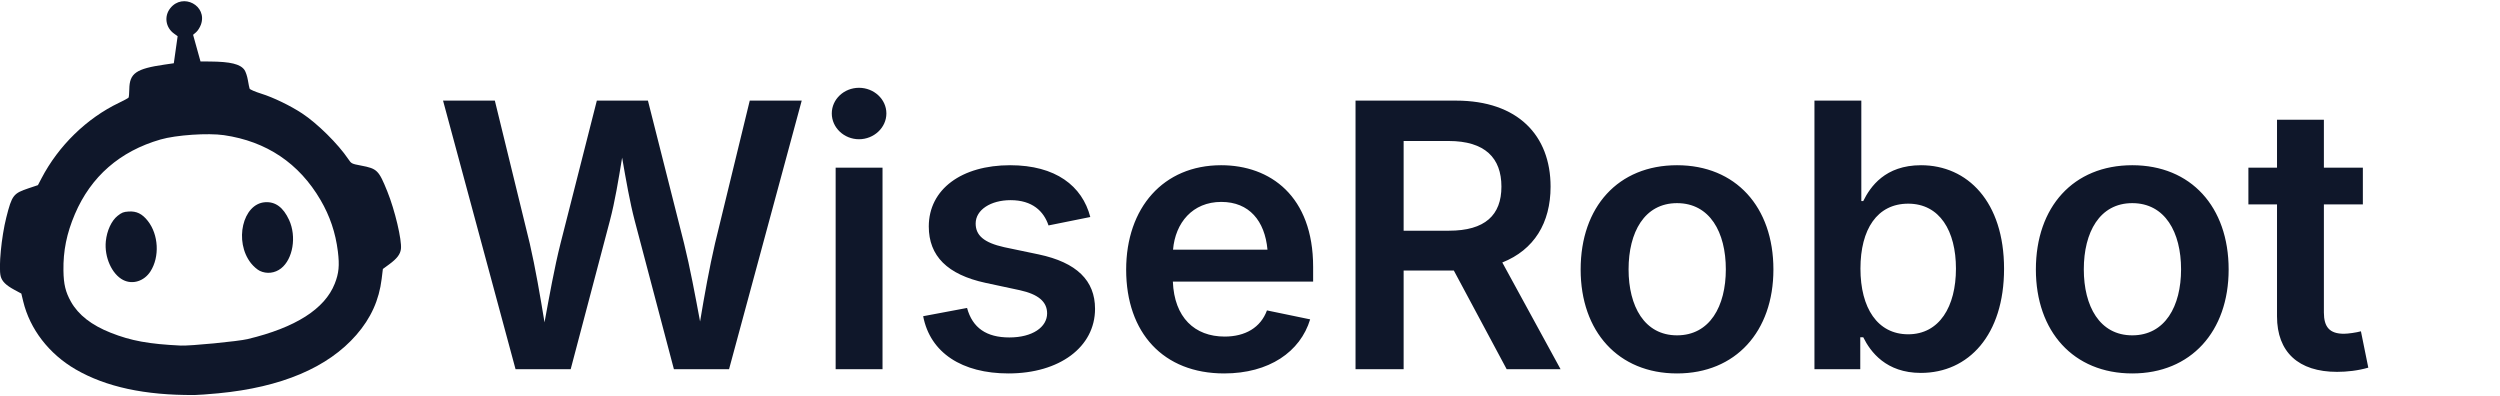
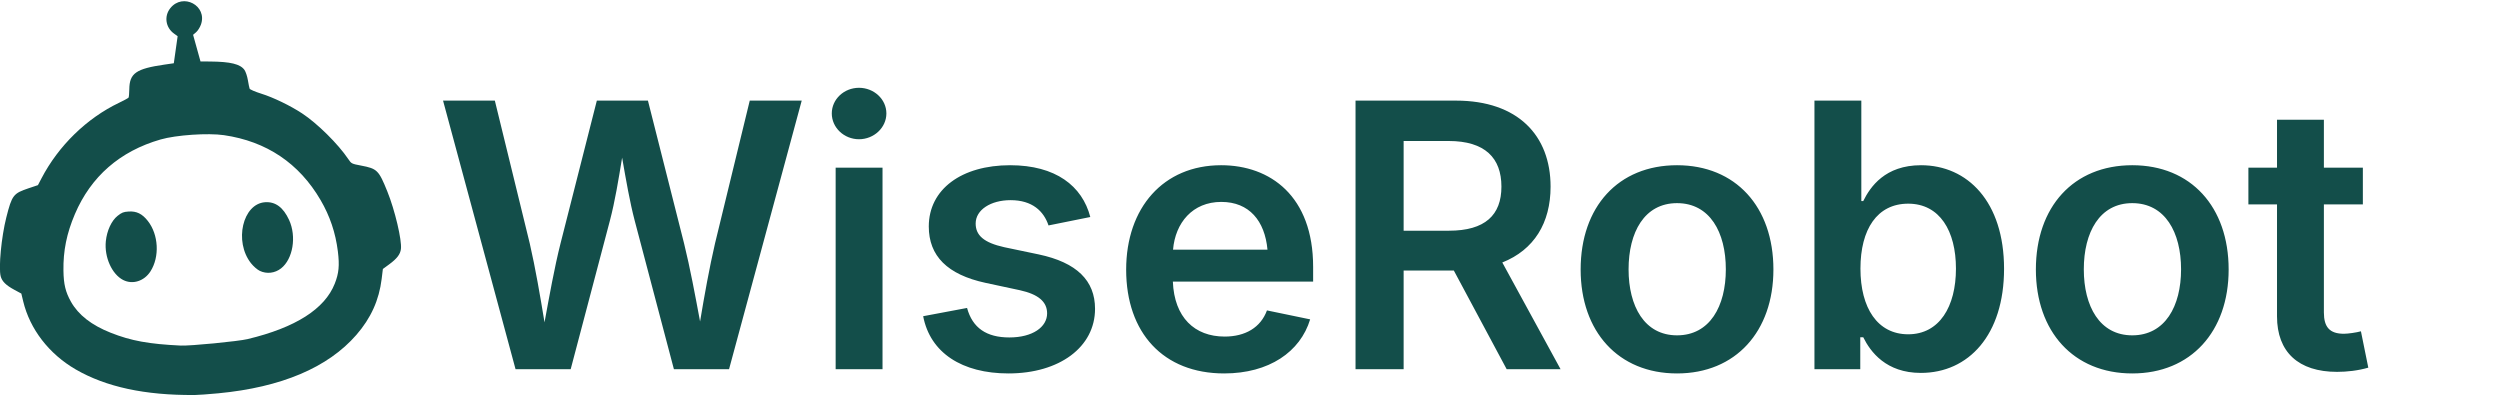
<svg xmlns="http://www.w3.org/2000/svg" width="222.5" height="35.2" viewBox="0 0 222.5 35.2" version="1.1">
  <g transform="translate(-159.3422,-66.6)">
    <g transform="translate(159.2 84.23) scale(0.95) translate(-159.2 -86.89)">
-       <path style="fill:#0f172a;stroke-width:0.1" d="m 177.549,105.337 c -4.613,0.036 -8.28,-0.756 -11.114,-2.4 -2.496,-1.448 -4.287,-3.772 -4.912,-6.374 l -0.175,-0.728 -0.652,-0.352 c -0.791,-0.427 -1.159,-0.792 -1.283,-1.27 -0.209,-0.807 0.068,-3.698 0.528,-5.511 0.531,-2.093 0.654,-2.253 2.106,-2.739 l 0.857,-0.287 0.329,-0.63 c 1.601,-3.067 4.243,-5.64 7.281,-7.09 0.455,-0.217 0.851,-0.434 0.882,-0.482 0.03,-0.048 0.06,-0.404 0.067,-0.789 0.023,-1.492 0.626,-1.913 3.293,-2.3 l 0.877,-0.127 0.179,-1.267 0.179,-1.267 -0.345,-0.25 c -0.784,-0.567 -0.938,-1.616 -0.349,-2.365 1.177,-1.495 3.519,-0.24 2.873,1.539 -0.093,0.256 -0.296,0.574 -0.45,0.705 l -0.281,0.239 0.347,1.248 0.347,1.248 0.904,0.007 c 1.907,0.015 2.828,0.241 3.214,0.787 0.117,0.166 0.259,0.59 0.32,0.953 0.06,0.36 0.133,0.72 0.163,0.801 0.029,0.081 0.525,0.294 1.1,0.474 1.123,0.351 2.714,1.119 3.817,1.845 1.428,0.938 3.387,2.877 4.329,4.283 0.284,0.424 0.314,0.439 1.19,0.605 1.516,0.288 1.658,0.427 2.468,2.43 0.707,1.747 1.372,4.558 1.273,5.383 -0.059,0.497 -0.372,0.906 -1.097,1.438 l -0.595,0.436 -0.113,0.929 c -0.241,1.982 -1.008,3.68 -2.372,5.248 -2.662,3.061 -7.031,4.909 -12.935,5.472 -0.905,0.086 -1.917,0.159 -2.248,0.162 z m 5.014,-5.242 c 4.468,-1.071 7.207,-2.814 8.145,-5.181 0.388,-0.98 0.459,-1.707 0.294,-3.032 -0.217,-1.747 -0.743,-3.307 -1.62,-4.809 -2.012,-3.447 -5.065,-5.497 -9.05,-6.078 -1.503,-0.219 -4.483,-0.016 -5.943,0.405 -3.8,1.095 -6.521,3.466 -8.023,6.99 -0.77,1.806 -1.101,3.44 -1.073,5.294 0.019,1.282 0.196,2.011 0.704,2.914 0.696,1.236 1.923,2.194 3.725,2.908 1.905,0.755 3.574,1.06 6.558,1.201 0.887,0.042 5.385,-0.395 6.283,-0.61 z m -11.671,-5.53 c -1.063,-0.543 -1.78,-2.146 -1.628,-3.637 0.102,-0.997 0.533,-1.924 1.104,-2.376 0.391,-0.309 0.55,-0.372 1.027,-0.403 0.749,-0.049 1.274,0.208 1.804,0.882 1.01,1.285 1.119,3.357 0.249,4.721 -0.586,0.919 -1.672,1.264 -2.555,0.812 z m 12.792,-0.859 c -0.235,-0.113 -0.592,-0.425 -0.825,-0.72 -1.597,-2.034 -0.777,-5.566 1.326,-5.709 0.966,-0.066 1.704,0.48 2.248,1.662 0.713,1.551 0.364,3.66 -0.752,4.536 -0.581,0.455 -1.346,0.544 -1.997,0.232 z" id="path245" />
+       <path style="fill:#134e4a;stroke-width:0.1" d="m 177.549,105.337 c -4.613,0.036 -8.28,-0.756 -11.114,-2.4 -2.496,-1.448 -4.287,-3.772 -4.912,-6.374 l -0.175,-0.728 -0.652,-0.352 c -0.791,-0.427 -1.159,-0.792 -1.283,-1.27 -0.209,-0.807 0.068,-3.698 0.528,-5.511 0.531,-2.093 0.654,-2.253 2.106,-2.739 l 0.857,-0.287 0.329,-0.63 c 1.601,-3.067 4.243,-5.64 7.281,-7.09 0.455,-0.217 0.851,-0.434 0.882,-0.482 0.03,-0.048 0.06,-0.404 0.067,-0.789 0.023,-1.492 0.626,-1.913 3.293,-2.3 l 0.877,-0.127 0.179,-1.267 0.179,-1.267 -0.345,-0.25 c -0.784,-0.567 -0.938,-1.616 -0.349,-2.365 1.177,-1.495 3.519,-0.24 2.873,1.539 -0.093,0.256 -0.296,0.574 -0.45,0.705 l -0.281,0.239 0.347,1.248 0.347,1.248 0.904,0.007 c 1.907,0.015 2.828,0.241 3.214,0.787 0.117,0.166 0.259,0.59 0.32,0.953 0.06,0.36 0.133,0.72 0.163,0.801 0.029,0.081 0.525,0.294 1.1,0.474 1.123,0.351 2.714,1.119 3.817,1.845 1.428,0.938 3.387,2.877 4.329,4.283 0.284,0.424 0.314,0.439 1.19,0.605 1.516,0.288 1.658,0.427 2.468,2.43 0.707,1.747 1.372,4.558 1.273,5.383 -0.059,0.497 -0.372,0.906 -1.097,1.438 l -0.595,0.436 -0.113,0.929 c -0.241,1.982 -1.008,3.68 -2.372,5.248 -2.662,3.061 -7.031,4.909 -12.935,5.472 -0.905,0.086 -1.917,0.159 -2.248,0.162 z m 5.014,-5.242 c 4.468,-1.071 7.207,-2.814 8.145,-5.181 0.388,-0.98 0.459,-1.707 0.294,-3.032 -0.217,-1.747 -0.743,-3.307 -1.62,-4.809 -2.012,-3.447 -5.065,-5.497 -9.05,-6.078 -1.503,-0.219 -4.483,-0.016 -5.943,0.405 -3.8,1.095 -6.521,3.466 -8.023,6.99 -0.77,1.806 -1.101,3.44 -1.073,5.294 0.019,1.282 0.196,2.011 0.704,2.914 0.696,1.236 1.923,2.194 3.725,2.908 1.905,0.755 3.574,1.06 6.558,1.201 0.887,0.042 5.385,-0.395 6.283,-0.61 z m -11.671,-5.53 c -1.063,-0.543 -1.78,-2.146 -1.628,-3.637 0.102,-0.997 0.533,-1.924 1.104,-2.376 0.391,-0.309 0.55,-0.372 1.027,-0.403 0.749,-0.049 1.274,0.208 1.804,0.882 1.01,1.285 1.119,3.357 0.249,4.721 -0.586,0.919 -1.672,1.264 -2.555,0.812 z m 12.792,-0.859 c -0.235,-0.113 -0.592,-0.425 -0.825,-0.72 -1.597,-2.034 -0.777,-5.566 1.326,-5.709 0.966,-0.066 1.704,0.48 2.248,1.662 0.713,1.551 0.364,3.66 -0.752,4.536 -0.581,0.455 -1.346,0.544 -1.997,0.232 z" id="path245" />
    </g>
-     <text xml:space="preserve" style="font-style:normal;font-variant:normal;font-weight:600;font-stretch:normal;font-size:32.861px;font-family:Montserrat, -apple-system, sans-serif;word-spacing:-3.948px;fill:#0f172a;stroke-width:2.738" x="197.976" y="99.46" id="text344">
+     <text xml:space="preserve" style="font-style:normal;font-variant:normal;font-weight:600;font-stretch:normal;font-size:32.861px;font-family:Montserrat, -apple-system, sans-serif;word-spacing:-3.948px;fill:#134e4a;stroke-width:2.738" x="197.976" y="99.46" id="text344">
      <tspan x="197.976" y="99.46">WiseRobot</tspan>
    </text>
  </g>
</svg>
